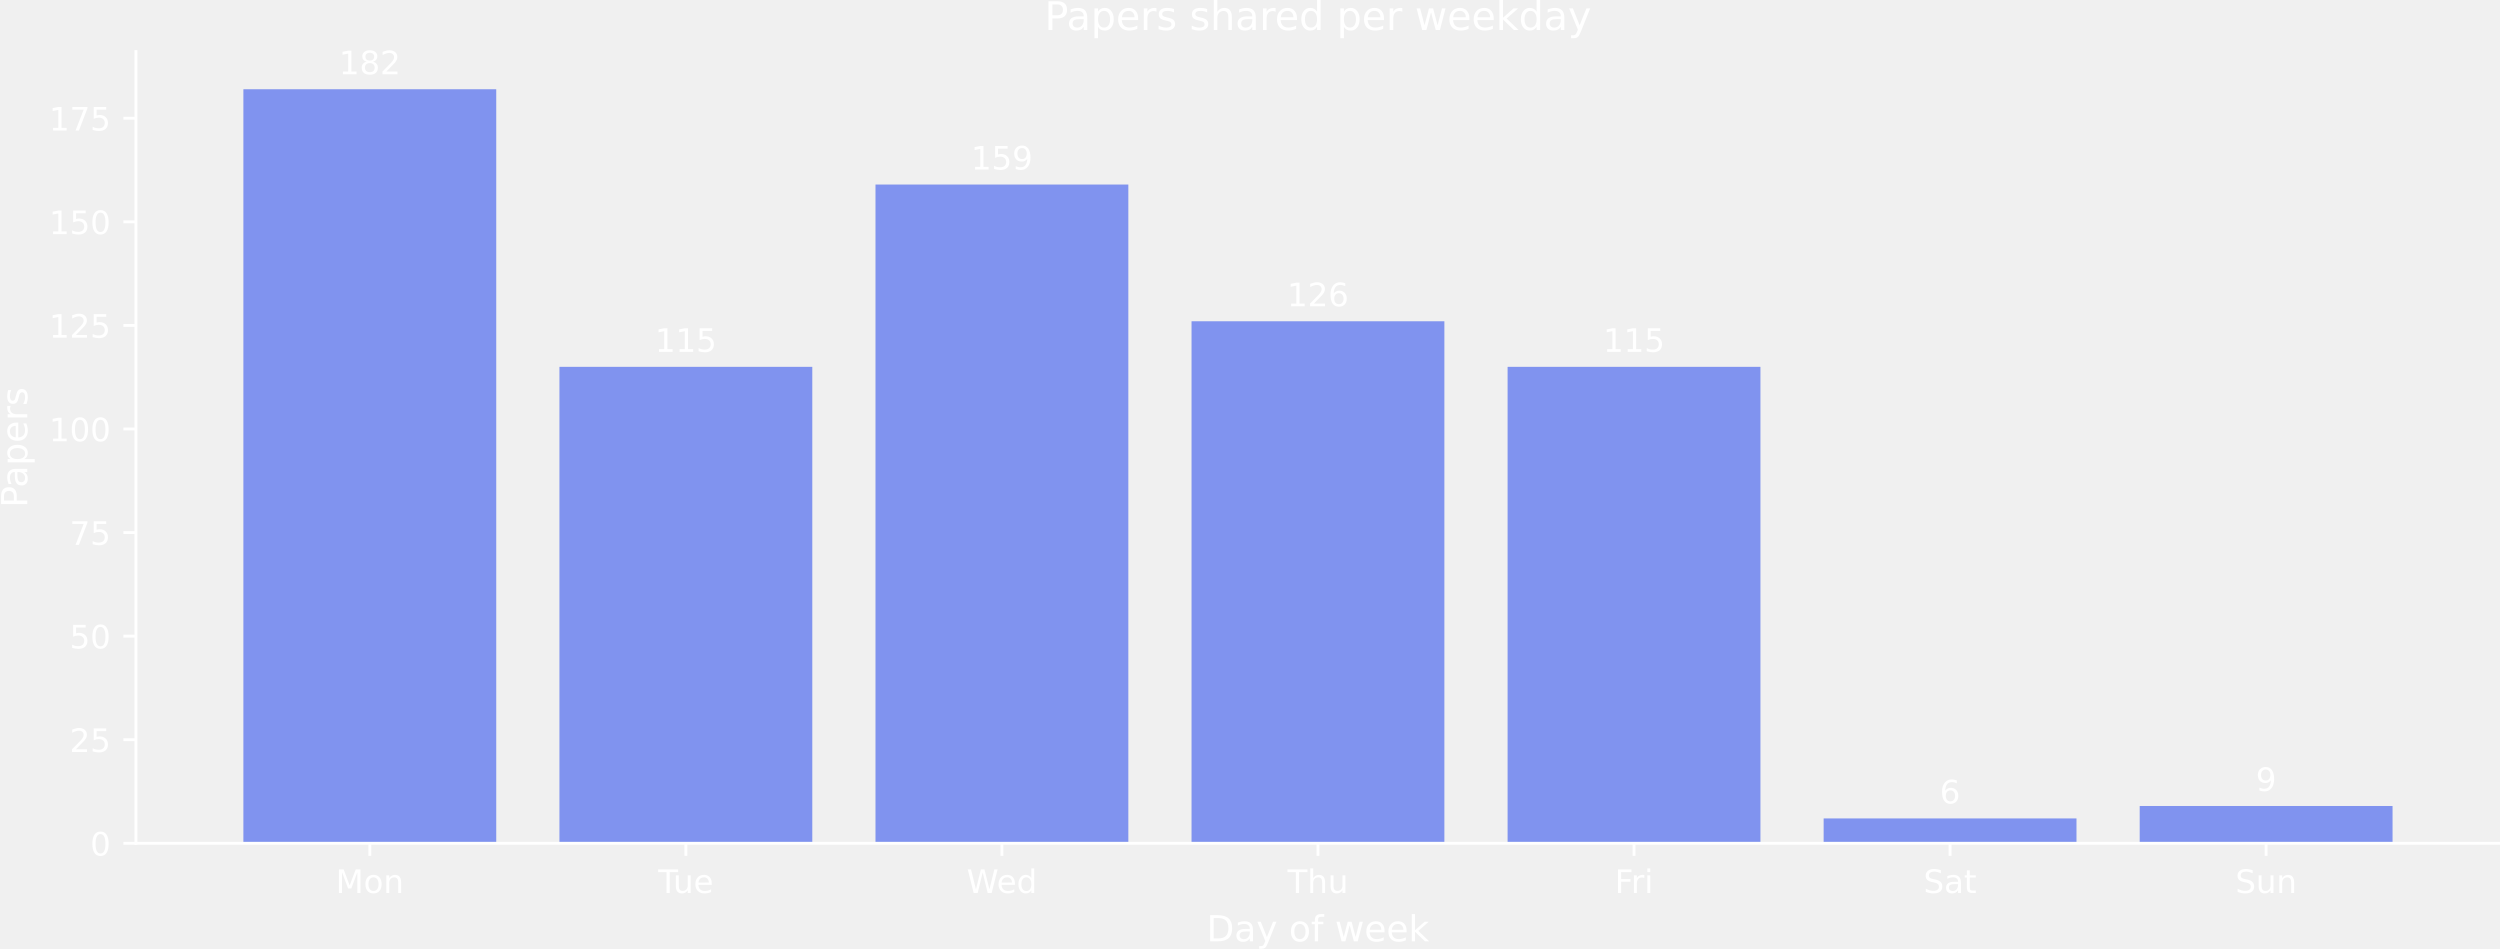
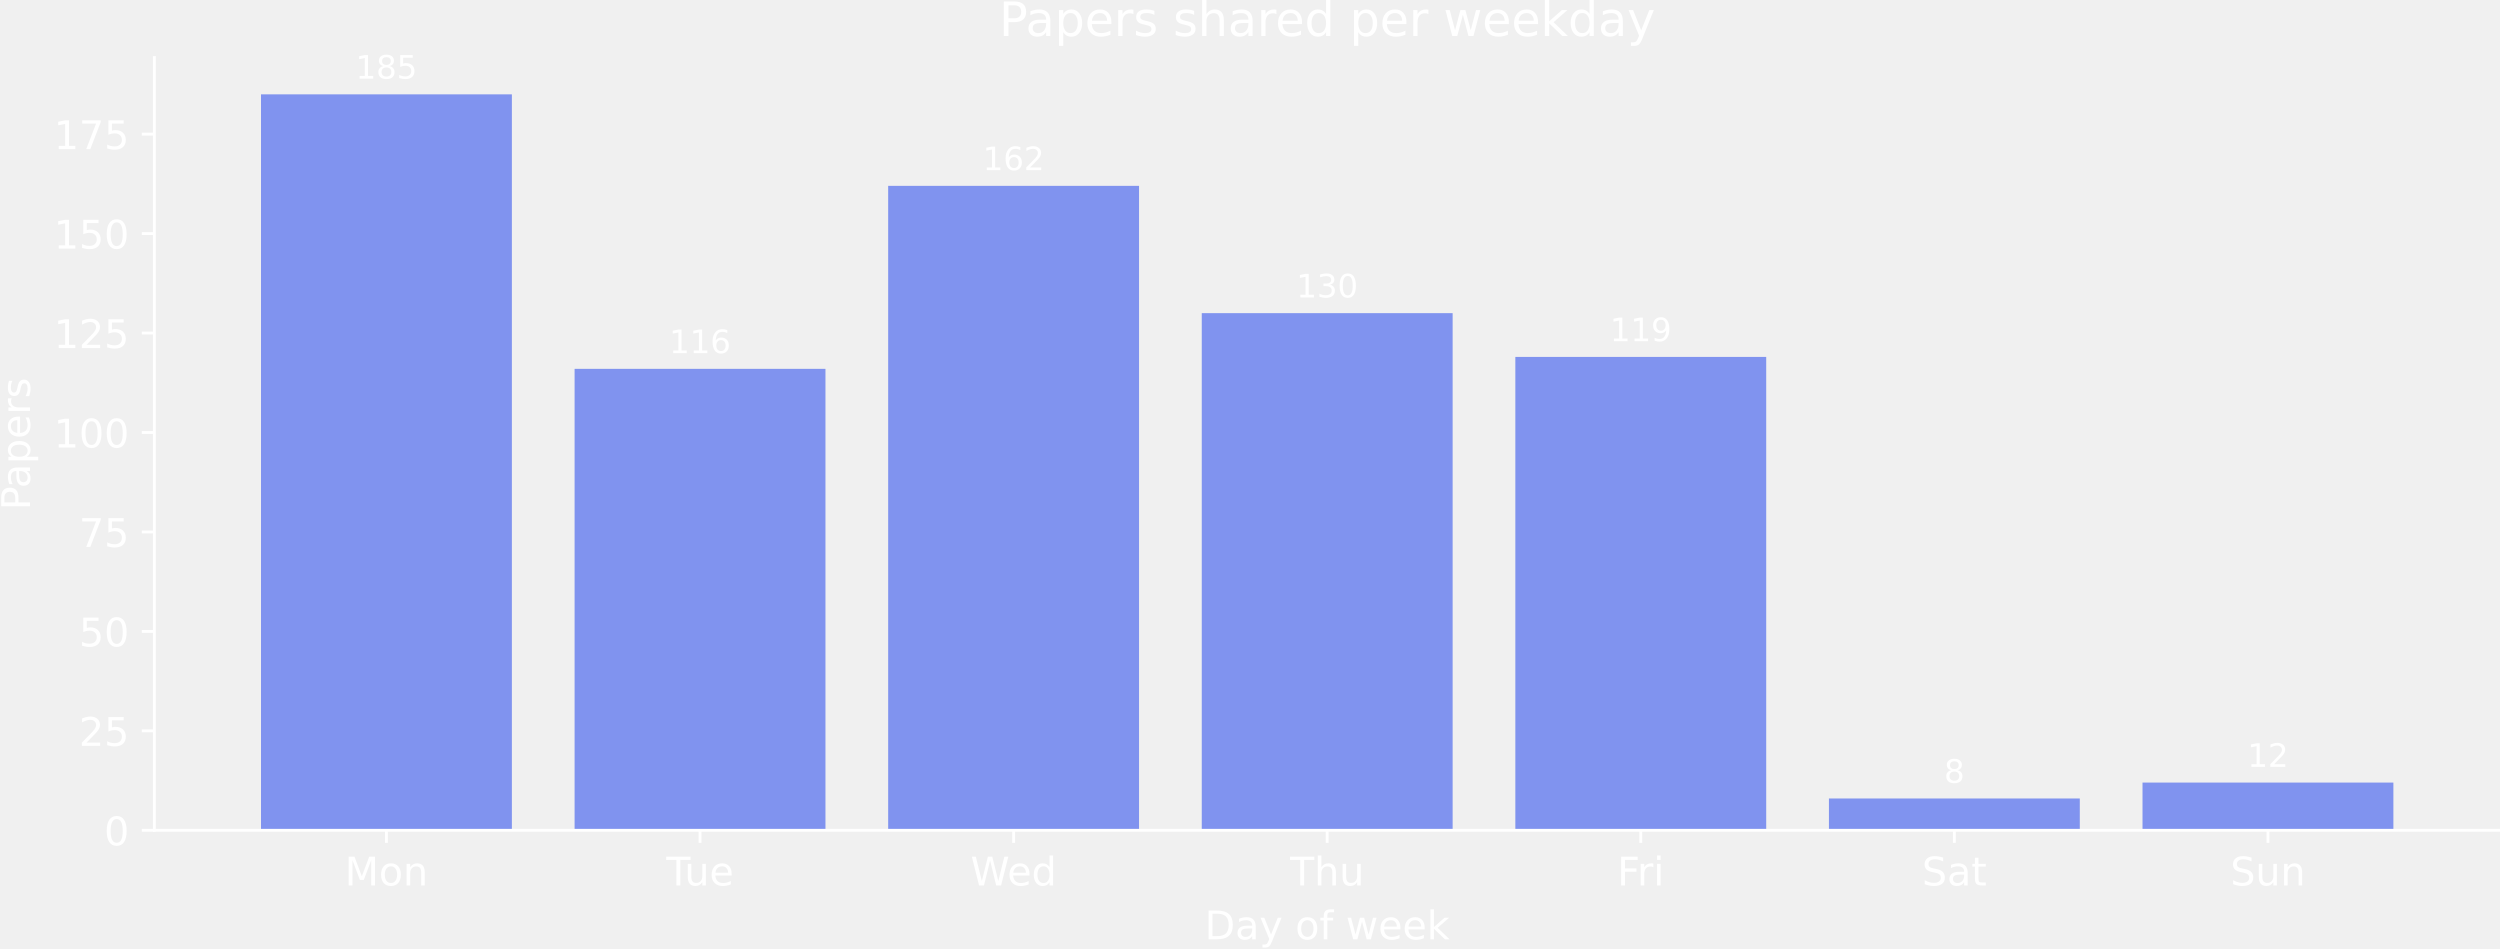
<svg xmlns="http://www.w3.org/2000/svg" xmlns:xlink="http://www.w3.org/1999/xlink" width="696.24pt" height="264.24pt" viewBox="0 0 696.24 264.24" version="1.1">
  <defs>
    <style type="text/css">*{stroke-linejoin: round; stroke-linecap: butt}</style>
  </defs>
  <g id="figure_1">
    <g id="patch_1">
      <path d="M 0 264.24  L 696.24 264.24  L 696.24 0  L 0 0  L 0 264.24  z " style="fill: none" />
    </g>
    <g id="axes_1">
      <g id="patch_2">
-         <path d="M 37.857 234.852  L 696.24 234.852  L 696.24 14.358  L 37.857 14.358  L 37.857 234.852  z " style="fill: none" />
+         <path d="M 42.996 231.238  L 696.24 231.238  L 696.24 16.03  L 42.996 16.03  L 42.996 231.238  z " style="fill: none" />
      </g>
      <g id="patch_3">
-         <path d="M 67.783 234.852  L 138.199 234.852  L 138.199 24.858  L 67.783 24.858  z " clip-path="url(#p27fbeadb1e)" style="fill: #4361ee; opacity: 0.65" />
+         <path d="M 72.689 231.238  L 142.555 231.238  L 142.555 26.278  L 72.689 26.278  z " clip-path="url(#p423cd1b6f6)" style="fill: #4361ee; opacity: 0.65" />
      </g>
      <g id="patch_4">
-         <path d="M 155.803 234.852  L 226.218 234.852  L 226.218 102.163  L 155.803 102.163  z " clip-path="url(#p27fbeadb1e)" style="fill: #4361ee; opacity: 0.65" />
+         <path d="M 160.021 231.238  L 229.887 231.238  L 229.887 102.723  L 160.021 102.723  z " clip-path="url(#p423cd1b6f6)" style="fill: #4361ee; opacity: 0.65" />
      </g>
      <g id="patch_5">
-         <path d="M 243.822 234.852  L 314.237 234.852  L 314.237 51.396  L 243.822 51.396  z " clip-path="url(#p27fbeadb1e)" style="fill: #4361ee; opacity: 0.65" />
+         <path d="M 247.353 231.238  L 317.219 231.238  L 317.219 51.76  L 247.353 51.76  z " clip-path="url(#p423cd1b6f6)" style="fill: #4361ee; opacity: 0.65" />
      </g>
      <g id="patch_6">
-         <path d="M 331.841 234.852  L 402.256 234.852  L 402.256 89.471  L 331.841 89.471  z " clip-path="url(#p27fbeadb1e)" style="fill: #4361ee; opacity: 0.65" />
+         <path d="M 334.685 231.238  L 404.551 231.238  L 404.551 87.212  L 334.685 87.212  z " clip-path="url(#p423cd1b6f6)" style="fill: #4361ee; opacity: 0.65" />
      </g>
      <g id="patch_7">
-         <path d="M 419.86 234.852  L 490.275 234.852  L 490.275 102.163  L 419.86 102.163  z " clip-path="url(#p27fbeadb1e)" style="fill: #4361ee; opacity: 0.65" />
+         <path d="M 422.017 231.238  L 491.883 231.238  L 491.883 99.399  L 422.017 99.399  z " clip-path="url(#p423cd1b6f6)" style="fill: #4361ee; opacity: 0.65" />
      </g>
      <g id="patch_8">
-         <path d="M 507.879 234.852  L 578.294 234.852  L 578.294 227.929  L 507.879 227.929  z " clip-path="url(#p27fbeadb1e)" style="fill: #4361ee; opacity: 0.65" />
+         <path d="M 509.349 231.238  L 579.215 231.238  L 579.215 222.375  L 509.349 222.375  z " clip-path="url(#p423cd1b6f6)" style="fill: #4361ee; opacity: 0.65" />
      </g>
      <g id="patch_9">
-         <path d="M 595.898 234.852  L 666.313 234.852  L 666.313 224.467  L 595.898 224.467  z " clip-path="url(#p27fbeadb1e)" style="fill: #4361ee; opacity: 0.65" />
+         <path d="M 596.681 231.238  L 666.547 231.238  L 666.547 217.944  L 596.681 217.944  z " clip-path="url(#p423cd1b6f6)" style="fill: #4361ee; opacity: 0.65" />
      </g>
      <g id="matplotlib.axis_1">
        <g id="xtick_1">
          <g id="line2d_1">
            <defs>
-               <path id="m8233cb1560" d="M 0 0  L 0 3.5  " style="stroke: #ffffff; stroke-width: 0.8" />
+               <path id="m037395def3" d="M 0 0  L 0 3.5  " style="stroke: #ffffff; stroke-width: 0.8" />
            </defs>
            <g>
-               <use xlink:href="#m8233cb1560" x="102.991" y="234.852" style="fill: #ffffff; stroke: #ffffff; stroke-width: 0.8" />
+               <use xlink:href="#m037395def3" x="107.622" y="231.238" style="fill: #ffffff; stroke: #ffffff; stroke-width: 0.8" />
            </g>
          </g>
          <g id="text_1">
-             <text style="font-size: 9px; font-family: 'DejaVu Sans', 'Liberation Sans', 'Noto Sans', 'FreeSans', sans-serif; text-anchor: middle; fill: #ffffff" x="102.991" y="248.69" transform="rotate(-0 102.991 248.6902)">Mon</text>
+             <g style="fill: #ffffff" transform="translate(96.02556 246.5957) scale(0.11 -0.11)">
+               <defs>
+                 <path id="DejaVuSans-30" d="M 628 4666  L 1569 4666  L 2759 1491  L 3956 4666  L 4897 4666  L 4897 0  L 4281 0  L 4281 4097  L 3078 897  L 2444 897  L 1241 4097  L 1241 0  L 628 0  L 628 4666  z " transform="scale(0.015625)" />
+                 <path id="DejaVuSans-52" d="M 1959 3097  Q 1497 3097 1228 2736  Q 959 2375 959 1747  Q 959 1119 1226 758  Q 1494 397 1959 397  Q 2419 397 2687 759  Q 2956 1122 2956 1747  Q 2956 2369 2687 2733  Q 2419 3097 1959 3097  z M 1959 3584  Q 2709 3584 3137 3096  Q 3566 2609 3566 1747  Q 3566 888 3137 398  Q 2709 -91 1959 -91  Q 1206 -91 779 398  Q 353 888 353 1747  Q 353 2609 779 3096  Q 1206 3584 1959 3584  z " transform="scale(0.015625)" />
+                 <path id="DejaVuSans-51" d="M 3513 2113  L 3513 0  L 2938 0  L 2938 2094  Q 2938 2591 2744 2837  Q 2550 3084 2163 3084  Q 1697 3084 1428 2787  Q 1159 2491 1159 1978  L 1159 0  L 581 0  L 581 3500  L 1159 3500  L 1159 2956  Q 1366 3272 1645 3428  Q 1925 3584 2291 3584  Q 2894 3584 3203 3211  Q 3513 2838 3513 2113  z " transform="scale(0.015625)" />
+               </defs>
+               <use xlink:href="#DejaVuSans-30" />
+               <use xlink:href="#DejaVuSans-52" transform="translate(86.28125 0)" />
+               <use xlink:href="#DejaVuSans-51" transform="translate(147.4688 0)" />
+             </g>
          </g>
        </g>
        <g id="xtick_2">
          <g id="line2d_2">
            <g>
-               <use xlink:href="#m8233cb1560" x="191.01" y="234.852" style="fill: #ffffff; stroke: #ffffff; stroke-width: 0.8" />
+               <use xlink:href="#m037395def3" x="194.954" y="231.238" style="fill: #ffffff; stroke: #ffffff; stroke-width: 0.8" />
            </g>
          </g>
          <g id="text_2">
-             <text style="font-size: 9px; font-family: 'DejaVu Sans', 'Liberation Sans', 'Noto Sans', 'FreeSans', sans-serif; text-anchor: middle; fill: #ffffff" x="191.01" y="248.69" transform="rotate(-0 191.0102 248.6902)">Tue</text>
+             <g style="fill: #ffffff" transform="translate(185.5602 246.5957) scale(0.11 -0.11)">
+               <defs>
+                 <path id="DejaVuSans-37" d="M -19 4666  L 3928 4666  L 3928 4134  L 2272 4134  L 2272 0  L 1638 0  L 1638 4134  L -19 4134  L -19 4666  z " transform="scale(0.015625)" />
+                 <path id="DejaVuSans-58" d="M 544 1381  L 544 3500  L 1119 3500  L 1119 1403  Q 1119 906 1312 657  Q 1506 409 1894 409  Q 2359 409 2629 706  Q 2900 1003 2900 1516  L 2900 3500  L 3475 3500  L 3475 0  L 2900 0  L 2900 538  Q 2691 219 2414 64  Q 2138 -91 1772 -91  Q 1169 -91 856 284  Q 544 659 544 1381  z M 1991 3584  L 1991 3584  z " transform="scale(0.015625)" />
+                 <path id="DejaVuSans-48" d="M 3597 1894  L 3597 1613  L 953 1613  Q 991 1019 1311 708  Q 1631 397 2203 397  Q 2534 397 2845 478  Q 3156 559 3463 722  L 3463 178  Q 3153 47 2828 -22  Q 2503 -91 2169 -91  Q 1331 -91 842 396  Q 353 884 353 1716  Q 353 2575 817 3079  Q 1281 3584 2069 3584  Q 2775 3584 3186 3129  Q 3597 2675 3597 1894  z M 3022 2063  Q 3016 2534 2758 2815  Q 2500 3097 2075 3097  Q 1594 3097 1305 2825  Q 1016 2553 972 2059  L 3022 2063  z " transform="scale(0.015625)" />
+               </defs>
+               <use xlink:href="#DejaVuSans-37" />
+               <use xlink:href="#DejaVuSans-58" transform="translate(45.89062 0)" />
+               <use xlink:href="#DejaVuSans-48" transform="translate(109.2656 0)" />
+             </g>
          </g>
        </g>
        <g id="xtick_3">
          <g id="line2d_3">
            <g>
-               <use xlink:href="#m8233cb1560" x="279.029" y="234.852" style="fill: #ffffff; stroke: #ffffff; stroke-width: 0.8" />
+               <use xlink:href="#m037395def3" x="282.286" y="231.238" style="fill: #ffffff; stroke: #ffffff; stroke-width: 0.8" />
            </g>
          </g>
          <g id="text_3">
-             <text style="font-size: 9px; font-family: 'DejaVu Sans', 'Liberation Sans', 'Noto Sans', 'FreeSans', sans-serif; text-anchor: middle; fill: #ffffff" x="279.029" y="248.69" transform="rotate(-0 279.0293 248.6902)">Wed</text>
+             <g style="fill: #ffffff" transform="translate(270.2944 246.5966) scale(0.11 -0.11)">
+               <defs>
+                 <path id="DejaVuSans-3a" d="M 213 4666  L 850 4666  L 1831 722  L 2809 4666  L 3519 4666  L 4500 722  L 5478 4666  L 6119 4666  L 4947 0  L 4153 0  L 3169 4050  L 2175 0  L 1381 0  L 213 4666  z " transform="scale(0.015625)" />
+                 <path id="DejaVuSans-47" d="M 2906 2969  L 2906 4863  L 3481 4863  L 3481 0  L 2906 0  L 2906 525  Q 2725 213 2448 61  Q 2172 -91 1784 -91  Q 1150 -91 751 415  Q 353 922 353 1747  Q 353 2572 751 3078  Q 1150 3584 1784 3584  Q 2172 3584 2448 3432  Q 2725 3281 2906 2969  z M 947 1747  Q 947 1113 1208 752  Q 1469 391 1925 391  Q 2381 391 2643 752  Q 2906 1113 2906 1747  Q 2906 2381 2643 2742  Q 2381 3103 1925 3103  Q 1469 3103 1208 2742  Q 947 2381 947 1747  z " transform="scale(0.015625)" />
+               </defs>
+               <use xlink:href="#DejaVuSans-3a" />
+               <use xlink:href="#DejaVuSans-48" transform="translate(93.01562 0)" />
+               <use xlink:href="#DejaVuSans-47" transform="translate(154.5469 0)" />
+             </g>
          </g>
        </g>
        <g id="xtick_4">
          <g id="line2d_4">
            <g>
-               <use xlink:href="#m8233cb1560" x="367.048" y="234.852" style="fill: #ffffff; stroke: #ffffff; stroke-width: 0.8" />
+               <use xlink:href="#m037395def3" x="369.618" y="231.238" style="fill: #ffffff; stroke: #ffffff; stroke-width: 0.8" />
            </g>
          </g>
          <g id="text_4">
-             <text style="font-size: 9px; font-family: 'DejaVu Sans', 'Liberation Sans', 'Noto Sans', 'FreeSans', sans-serif; text-anchor: middle; fill: #ffffff" x="367.048" y="248.69" transform="rotate(-0 367.0484 248.6902)">Thu</text>
+             <g style="fill: #ffffff" transform="translate(359.2876 246.5966) scale(0.11 -0.11)">
+               <defs>
+                 <path id="DejaVuSans-4b" d="M 3513 2113  L 3513 0  L 2938 0  L 2938 2094  Q 2938 2591 2744 2837  Q 2550 3084 2163 3084  Q 1697 3084 1428 2787  Q 1159 2491 1159 1978  L 1159 0  L 581 0  L 581 4863  L 1159 4863  L 1159 2956  Q 1366 3272 1645 3428  Q 1925 3584 2291 3584  Q 2894 3584 3203 3211  Q 3513 2838 3513 2113  z " transform="scale(0.015625)" />
+               </defs>
+               <use xlink:href="#DejaVuSans-37" />
+               <use xlink:href="#DejaVuSans-4b" transform="translate(61.07812 0)" />
+               <use xlink:href="#DejaVuSans-58" transform="translate(124.4531 0)" />
+             </g>
          </g>
        </g>
        <g id="xtick_5">
          <g id="line2d_5">
            <g>
-               <use xlink:href="#m8233cb1560" x="455.068" y="234.852" style="fill: #ffffff; stroke: #ffffff; stroke-width: 0.8" />
+               <use xlink:href="#m037395def3" x="456.95" y="231.238" style="fill: #ffffff; stroke: #ffffff; stroke-width: 0.8" />
            </g>
          </g>
          <g id="text_5">
-             <text style="font-size: 9px; font-family: 'DejaVu Sans', 'Liberation Sans', 'Noto Sans', 'FreeSans', sans-serif; text-anchor: middle; fill: #ffffff" x="455.068" y="248.69" transform="rotate(-0 455.0676 248.6902)">Fri</text>
+             <g style="fill: #ffffff" transform="translate(450.3983 246.5966) scale(0.11 -0.11)">
+               <defs>
+                 <path id="DejaVuSans-29" d="M 628 4666  L 3309 4666  L 3309 4134  L 1259 4134  L 1259 2759  L 3109 2759  L 3109 2228  L 1259 2228  L 1259 0  L 628 0  L 628 4666  z " transform="scale(0.015625)" />
+                 <path id="DejaVuSans-55" d="M 2631 2963  Q 2534 3019 2420 3045  Q 2306 3072 2169 3072  Q 1681 3072 1420 2755  Q 1159 2438 1159 1844  L 1159 0  L 581 0  L 581 3500  L 1159 3500  L 1159 2956  Q 1341 3275 1631 3429  Q 1922 3584 2338 3584  Q 2397 3584 2469 3576  Q 2541 3569 2628 3553  L 2631 2963  z " transform="scale(0.015625)" />
+                 <path id="DejaVuSans-4c" d="M 603 3500  L 1178 3500  L 1178 0  L 603 0  L 603 3500  z M 603 4863  L 1178 4863  L 1178 4134  L 603 4134  L 603 4863  z " transform="scale(0.015625)" />
+               </defs>
+               <use xlink:href="#DejaVuSans-29" />
+               <use xlink:href="#DejaVuSans-55" transform="translate(50.23438 0)" />
+               <use xlink:href="#DejaVuSans-4c" transform="translate(91.34375 0)" />
+             </g>
          </g>
        </g>
        <g id="xtick_6">
          <g id="line2d_6">
            <g>
-               <use xlink:href="#m8233cb1560" x="543.087" y="234.852" style="fill: #ffffff; stroke: #ffffff; stroke-width: 0.8" />
+               <use xlink:href="#m037395def3" x="544.282" y="231.238" style="fill: #ffffff; stroke: #ffffff; stroke-width: 0.8" />
            </g>
          </g>
          <g id="text_6">
-             <text style="font-size: 9px; font-family: 'DejaVu Sans', 'Liberation Sans', 'Noto Sans', 'FreeSans', sans-serif; text-anchor: middle; fill: #ffffff" x="543.087" y="248.69" transform="rotate(-0 543.0867 248.6902)">Sat</text>
+             <g style="fill: #ffffff" transform="translate(535.2639 246.5957) scale(0.11 -0.11)">
+               <defs>
+                 <path id="DejaVuSans-36" d="M 3425 4513  L 3425 3897  Q 3066 4069 2747 4153  Q 2428 4238 2131 4238  Q 1616 4238 1336 4038  Q 1056 3838 1056 3469  Q 1056 3159 1242 3001  Q 1428 2844 1947 2747  L 2328 2669  Q 3034 2534 3370 2195  Q 3706 1856 3706 1288  Q 3706 609 3251 259  Q 2797 -91 1919 -91  Q 1588 -91 1214 -16  Q 841 59 441 206  L 441 856  Q 825 641 1194 531  Q 1563 422 1919 422  Q 2459 422 2753 634  Q 3047 847 3047 1241  Q 3047 1584 2836 1778  Q 2625 1972 2144 2069  L 1759 2144  Q 1053 2284 737 2584  Q 422 2884 422 3419  Q 422 4038 858 4394  Q 1294 4750 2059 4750  Q 2388 4750 2728 4690  Q 3069 4631 3425 4513  z " transform="scale(0.015625)" />
+                 <path id="DejaVuSans-44" d="M 2194 1759  Q 1497 1759 1228 1600  Q 959 1441 959 1056  Q 959 750 1161 570  Q 1363 391 1709 391  Q 2188 391 2477 730  Q 2766 1069 2766 1631  L 2766 1759  L 2194 1759  z M 3341 1997  L 3341 0  L 2766 0  L 2766 531  Q 2569 213 2275 61  Q 1981 -91 1556 -91  Q 1019 -91 701 211  Q 384 513 384 1019  Q 384 1609 779 1909  Q 1175 2209 1959 2209  L 2766 2209  L 2766 2266  Q 2766 2663 2505 2880  Q 2244 3097 1772 3097  Q 1472 3097 1187 3025  Q 903 2953 641 2809  L 641 3341  Q 956 3463 1253 3523  Q 1550 3584 1831 3584  Q 2591 3584 2966 3190  Q 3341 2797 3341 1997  z " transform="scale(0.015625)" />
+                 <path id="DejaVuSans-57" d="M 1172 4494  L 1172 3500  L 2356 3500  L 2356 3053  L 1172 3053  L 1172 1153  Q 1172 725 1289 603  Q 1406 481 1766 481  L 2356 481  L 2356 0  L 1766 0  Q 1100 0 847 248  Q 594 497 594 1153  L 594 3053  L 172 3053  L 172 3500  L 594 3500  L 594 4494  L 1172 4494  z " transform="scale(0.015625)" />
+               </defs>
+               <use xlink:href="#DejaVuSans-36" />
+               <use xlink:href="#DejaVuSans-44" transform="translate(63.48438 0)" />
+               <use xlink:href="#DejaVuSans-57" transform="translate(124.7656 0)" />
+             </g>
          </g>
        </g>
        <g id="xtick_7">
          <g id="line2d_7">
            <g>
-               <use xlink:href="#m8233cb1560" x="631.106" y="234.852" style="fill: #ffffff; stroke: #ffffff; stroke-width: 0.8" />
+               <use xlink:href="#m037395def3" x="631.614" y="231.238" style="fill: #ffffff; stroke: #ffffff; stroke-width: 0.8" />
            </g>
          </g>
          <g id="text_7">
-             <text style="font-size: 9px; font-family: 'DejaVu Sans', 'Liberation Sans', 'Noto Sans', 'FreeSans', sans-serif; text-anchor: middle; fill: #ffffff" x="631.106" y="248.69" transform="rotate(-0 631.1058 248.6902)">Sun</text>
+             <g style="fill: #ffffff" transform="translate(621.1514 246.5957) scale(0.11 -0.11)">
+               <use xlink:href="#DejaVuSans-36" />
+               <use xlink:href="#DejaVuSans-58" transform="translate(63.48438 0)" />
+               <use xlink:href="#DejaVuSans-51" transform="translate(126.8594 0)" />
+             </g>
          </g>
        </g>
        <g id="text_8">
-           <text style="font-size: 10px; font-family: 'DejaVu Sans', 'Liberation Sans', 'Noto Sans', 'FreeSans', sans-serif; text-anchor: middle; fill: #ffffff" x="367.048" y="262.16" transform="rotate(-0 367.0484 262.1603)">Day of week</text>
+           <g style="fill: #ffffff" transform="translate(335.5087 261.5974) scale(0.11 -0.11)">
+             <defs>
+               <path id="DejaVuSans-27" d="M 1259 4147  L 1259 519  L 2022 519  Q 2988 519 3436 956  Q 3884 1394 3884 2338  Q 3884 3275 3436 3711  Q 2988 4147 2022 4147  L 1259 4147  z M 628 4666  L 1925 4666  Q 3281 4666 3915 4102  Q 4550 3538 4550 2338  Q 4550 1131 3912 565  Q 3275 0 1925 0  L 628 0  L 628 4666  z " transform="scale(0.015625)" />
+               <path id="DejaVuSans-5c" d="M 2059 -325  Q 1816 -950 1584 -1140  Q 1353 -1331 966 -1331  L 506 -1331  L 506 -850  L 844 -850  Q 1081 -850 1212 -737  Q 1344 -625 1503 -206  L 1606 56  L 191 3500  L 800 3500  L 1894 763  L 2988 3500  L 3597 3500  L 2059 -325  z " transform="scale(0.015625)" />
+               <path id="DejaVuSans-3" transform="scale(0.015625)" />
+               <path id="DejaVuSans-49" d="M 2375 4863  L 2375 4384  L 1825 4384  Q 1516 4384 1395 4259  Q 1275 4134 1275 3809  L 1275 3500  L 2222 3500  L 2222 3053  L 1275 3053  L 1275 0  L 697 0  L 697 3053  L 147 3053  L 147 3500  L 697 3500  L 697 3744  Q 697 4328 969 4595  Q 1241 4863 1831 4863  L 2375 4863  z " transform="scale(0.015625)" />
+               <path id="DejaVuSans-5a" d="M 269 3500  L 844 3500  L 1563 769  L 2278 3500  L 2956 3500  L 3675 769  L 4391 3500  L 4966 3500  L 4050 0  L 3372 0  L 2619 2869  L 1863 0  L 1184 0  L 269 3500  z " transform="scale(0.015625)" />
+               <path id="DejaVuSans-4e" d="M 581 4863  L 1159 4863  L 1159 1991  L 2875 3500  L 3609 3500  L 1753 1863  L 3688 0  L 2938 0  L 1159 1709  L 1159 0  L 581 0  L 581 4863  z " transform="scale(0.015625)" />
+             </defs>
+             <use xlink:href="#DejaVuSans-27" />
+             <use xlink:href="#DejaVuSans-44" transform="translate(77 0)" />
+             <use xlink:href="#DejaVuSans-5c" transform="translate(138.2812 0)" />
+             <use xlink:href="#DejaVuSans-3" transform="translate(197.4688 0)" />
+             <use xlink:href="#DejaVuSans-52" transform="translate(229.25 0)" />
+             <use xlink:href="#DejaVuSans-49" transform="translate(290.4375 0)" />
+             <use xlink:href="#DejaVuSans-3" transform="translate(325.6406 0)" />
+             <use xlink:href="#DejaVuSans-5a" transform="translate(357.4219 0)" />
+             <use xlink:href="#DejaVuSans-48" transform="translate(439.2031 0)" />
+             <use xlink:href="#DejaVuSans-48" transform="translate(500.7344 0)" />
+             <use xlink:href="#DejaVuSans-4e" transform="translate(562.2656 0)" />
+           </g>
        </g>
      </g>
      <g id="matplotlib.axis_2">
        <g id="ytick_1">
          <g id="line2d_8">
            <defs>
-               <path id="m87231e8149" d="M 0 0  L -3.5 0  " style="stroke: #ffffff; stroke-width: 0.8" />
+               <path id="m8cec2724dd" d="M 0 0  L -3.5 0  " style="stroke: #ffffff; stroke-width: 0.8" />
            </defs>
            <g>
-               <use xlink:href="#m87231e8149" x="37.857" y="234.852" style="fill: #ffffff; stroke: #ffffff; stroke-width: 0.8" />
+               <use xlink:href="#m8cec2724dd" x="42.996" y="231.238" style="fill: #ffffff; stroke: #ffffff; stroke-width: 0.8" />
            </g>
          </g>
          <g id="text_9">
-             <text style="font-size: 9px; font-family: 'DejaVu Sans', 'Liberation Sans', 'Noto Sans', 'FreeSans', sans-serif; text-anchor: end; fill: #ffffff" x="30.857" y="238.271" transform="rotate(-0 30.85687 238.2709)">0</text>
+             <g style="fill: #ffffff" transform="translate(28.9975 235.417) scale(0.11 -0.11)">
+               <defs>
+                 <path id="DejaVuSans-13" d="M 2034 4250  Q 1547 4250 1301 3770  Q 1056 3291 1056 2328  Q 1056 1369 1301 889  Q 1547 409 2034 409  Q 2525 409 2770 889  Q 3016 1369 3016 2328  Q 3016 3291 2770 3770  Q 2525 4250 2034 4250  z M 2034 4750  Q 2819 4750 3233 4129  Q 3647 3509 3647 2328  Q 3647 1150 3233 529  Q 2819 -91 2034 -91  Q 1250 -91 836 529  Q 422 1150 422 2328  Q 422 3509 836 4129  Q 1250 4750 2034 4750  z " transform="scale(0.015625)" />
+               </defs>
+               <use xlink:href="#DejaVuSans-13" />
+             </g>
          </g>
        </g>
        <g id="ytick_2">
          <g id="line2d_9">
            <g>
-               <use xlink:href="#m87231e8149" x="37.857" y="206.006" style="fill: #ffffff; stroke: #ffffff; stroke-width: 0.8" />
+               <use xlink:href="#m8cec2724dd" x="42.996" y="203.541" style="fill: #ffffff; stroke: #ffffff; stroke-width: 0.8" />
            </g>
          </g>
          <g id="text_10">
-             <text style="font-size: 9px; font-family: 'DejaVu Sans', 'Liberation Sans', 'Noto Sans', 'FreeSans', sans-serif; text-anchor: end; fill: #ffffff" x="30.857" y="209.426" transform="rotate(-0 30.85687 209.4256)">25</text>
+             <g style="fill: #ffffff" transform="translate(21.99875 207.7197) scale(0.11 -0.11)">
+               <defs>
+                 <path id="DejaVuSans-15" d="M 1228 531  L 3431 531  L 3431 0  L 469 0  L 469 531  Q 828 903 1448 1529  Q 2069 2156 2228 2338  Q 2531 2678 2651 2914  Q 2772 3150 2772 3378  Q 2772 3750 2511 3984  Q 2250 4219 1831 4219  Q 1534 4219 1204 4116  Q 875 4013 500 3803  L 500 4441  Q 881 4594 1212 4672  Q 1544 4750 1819 4750  Q 2544 4750 2975 4387  Q 3406 4025 3406 3419  Q 3406 3131 3298 2873  Q 3191 2616 2906 2266  Q 2828 2175 2409 1742  Q 1991 1309 1228 531  z " transform="scale(0.015625)" />
+                 <path id="DejaVuSans-18" d="M 691 4666  L 3169 4666  L 3169 4134  L 1269 4134  L 1269 2991  Q 1406 3038 1543 3061  Q 1681 3084 1819 3084  Q 2600 3084 3056 2656  Q 3513 2228 3513 1497  Q 3513 744 3044 326  Q 2575 -91 1722 -91  Q 1428 -91 1123 -41  Q 819 9 494 109  L 494 744  Q 775 591 1075 516  Q 1375 441 1709 441  Q 2250 441 2565 725  Q 2881 1009 2881 1497  Q 2881 1984 2565 2268  Q 2250 2553 1709 2553  Q 1456 2553 1204 2497  Q 953 2441 691 2322  L 691 4666  z " transform="scale(0.015625)" />
+               </defs>
+               <use xlink:href="#DejaVuSans-15" />
+               <use xlink:href="#DejaVuSans-18" transform="translate(63.625 0)" />
+             </g>
          </g>
        </g>
        <g id="ytick_3">
          <g id="line2d_10">
            <g>
-               <use xlink:href="#m87231e8149" x="37.857" y="177.161" style="fill: #ffffff; stroke: #ffffff; stroke-width: 0.8" />
+               <use xlink:href="#m8cec2724dd" x="42.996" y="175.844" style="fill: #ffffff; stroke: #ffffff; stroke-width: 0.8" />
            </g>
          </g>
          <g id="text_11">
-             <text style="font-size: 9px; font-family: 'DejaVu Sans', 'Liberation Sans', 'Noto Sans', 'FreeSans', sans-serif; text-anchor: end; fill: #ffffff" x="30.857" y="180.58" transform="rotate(-0 30.85687 180.5803)">50</text>
+             <g style="fill: #ffffff" transform="translate(21.99875 180.0223) scale(0.11 -0.11)">
+               <use xlink:href="#DejaVuSans-18" />
+               <use xlink:href="#DejaVuSans-13" transform="translate(63.625 0)" />
+             </g>
          </g>
        </g>
        <g id="ytick_4">
          <g id="line2d_11">
            <g>
-               <use xlink:href="#m87231e8149" x="37.857" y="148.316" style="fill: #ffffff; stroke: #ffffff; stroke-width: 0.8" />
+               <use xlink:href="#m8cec2724dd" x="42.996" y="148.146" style="fill: #ffffff; stroke: #ffffff; stroke-width: 0.8" />
            </g>
          </g>
          <g id="text_12">
-             <text style="font-size: 9px; font-family: 'DejaVu Sans', 'Liberation Sans', 'Noto Sans', 'FreeSans', sans-serif; text-anchor: end; fill: #ffffff" x="30.857" y="151.735" transform="rotate(-0 30.85687 151.735)">75</text>
+             <g style="fill: #ffffff" transform="translate(21.99875 152.325) scale(0.11 -0.11)">
+               <defs>
+                 <path id="DejaVuSans-1a" d="M 525 4666  L 3525 4666  L 3525 4397  L 1831 0  L 1172 0  L 2766 4134  L 525 4134  L 525 4666  z " transform="scale(0.015625)" />
+               </defs>
+               <use xlink:href="#DejaVuSans-1a" />
+               <use xlink:href="#DejaVuSans-18" transform="translate(63.625 0)" />
+             </g>
          </g>
        </g>
        <g id="ytick_5">
          <g id="line2d_12">
            <g>
-               <use xlink:href="#m87231e8149" x="37.857" y="119.47" style="fill: #ffffff; stroke: #ffffff; stroke-width: 0.8" />
+               <use xlink:href="#m8cec2724dd" x="42.996" y="120.449" style="fill: #ffffff; stroke: #ffffff; stroke-width: 0.8" />
            </g>
          </g>
          <g id="text_13">
-             <text style="font-size: 9px; font-family: 'DejaVu Sans', 'Liberation Sans', 'Noto Sans', 'FreeSans', sans-serif; text-anchor: end; fill: #ffffff" x="30.857" y="122.89" transform="rotate(-0 30.85687 122.8898)">100</text>
+             <g style="fill: #ffffff" transform="translate(15 124.6276) scale(0.11 -0.11)">
+               <defs>
+                 <path id="DejaVuSans-14" d="M 794 531  L 1825 531  L 1825 4091  L 703 3866  L 703 4441  L 1819 4666  L 2450 4666  L 2450 531  L 3481 531  L 3481 0  L 794 0  L 794 531  z " transform="scale(0.015625)" />
+               </defs>
+               <use xlink:href="#DejaVuSans-14" />
+               <use xlink:href="#DejaVuSans-13" transform="translate(63.625 0)" />
+               <use xlink:href="#DejaVuSans-13" transform="translate(127.25 0)" />
+             </g>
          </g>
        </g>
        <g id="ytick_6">
          <g id="line2d_13">
            <g>
-               <use xlink:href="#m87231e8149" x="37.857" y="90.625" style="fill: #ffffff; stroke: #ffffff; stroke-width: 0.8" />
+               <use xlink:href="#m8cec2724dd" x="42.996" y="92.752" style="fill: #ffffff; stroke: #ffffff; stroke-width: 0.8" />
            </g>
          </g>
          <g id="text_14">
-             <text style="font-size: 9px; font-family: 'DejaVu Sans', 'Liberation Sans', 'Noto Sans', 'FreeSans', sans-serif; text-anchor: end; fill: #ffffff" x="30.857" y="94.044" transform="rotate(-0 30.85687 94.04448)">125</text>
+             <g style="fill: #ffffff" transform="translate(15 96.93028) scale(0.11 -0.11)">
+               <use xlink:href="#DejaVuSans-14" />
+               <use xlink:href="#DejaVuSans-15" transform="translate(63.625 0)" />
+               <use xlink:href="#DejaVuSans-18" transform="translate(127.25 0)" />
+             </g>
          </g>
        </g>
        <g id="ytick_7">
          <g id="line2d_14">
            <g>
-               <use xlink:href="#m87231e8149" x="37.857" y="61.78" style="fill: #ffffff; stroke: #ffffff; stroke-width: 0.8" />
+               <use xlink:href="#m8cec2724dd" x="42.996" y="65.054" style="fill: #ffffff; stroke: #ffffff; stroke-width: 0.8" />
            </g>
          </g>
          <g id="text_15">
-             <text style="font-size: 9px; font-family: 'DejaVu Sans', 'Liberation Sans', 'Noto Sans', 'FreeSans', sans-serif; text-anchor: end; fill: #ffffff" x="30.857" y="65.199" transform="rotate(-0 30.85687 65.19921)">150</text>
+             <g style="fill: #ffffff" transform="translate(15 69.23294) scale(0.11 -0.11)">
+               <use xlink:href="#DejaVuSans-14" />
+               <use xlink:href="#DejaVuSans-18" transform="translate(63.625 0)" />
+               <use xlink:href="#DejaVuSans-13" transform="translate(127.25 0)" />
+             </g>
          </g>
        </g>
        <g id="ytick_8">
          <g id="line2d_15">
            <g>
-               <use xlink:href="#m87231e8149" x="37.857" y="32.935" style="fill: #ffffff; stroke: #ffffff; stroke-width: 0.8" />
+               <use xlink:href="#m8cec2724dd" x="42.996" y="37.357" style="fill: #ffffff; stroke: #ffffff; stroke-width: 0.8" />
            </g>
          </g>
          <g id="text_16">
-             <text style="font-size: 9px; font-family: 'DejaVu Sans', 'Liberation Sans', 'Noto Sans', 'FreeSans', sans-serif; text-anchor: end; fill: #ffffff" x="30.857" y="36.354" transform="rotate(-0 30.85687 36.35393)">175</text>
+             <g style="fill: #ffffff" transform="translate(15 41.5356) scale(0.11 -0.11)">
+               <use xlink:href="#DejaVuSans-14" />
+               <use xlink:href="#DejaVuSans-1a" transform="translate(63.625 0)" />
+               <use xlink:href="#DejaVuSans-18" transform="translate(127.25 0)" />
+             </g>
          </g>
        </g>
        <g id="text_17">
-           <text style="font-size: 10px; font-family: 'DejaVu Sans', 'Liberation Sans', 'Noto Sans', 'FreeSans', sans-serif; text-anchor: middle; fill: #ffffff" x="7.598" y="124.605" transform="rotate(-90 7.598438 124.6049)">Papers</text>
+           <g style="fill: #ffffff" transform="translate(8.357422 142.0763) rotate(-90) scale(0.11 -0.11)">
+             <defs>
+               <path id="DejaVuSans-33" d="M 1259 4147  L 1259 2394  L 2053 2394  Q 2494 2394 2734 2622  Q 2975 2850 2975 3272  Q 2975 3691 2734 3919  Q 2494 4147 2053 4147  L 1259 4147  z M 628 4666  L 2053 4666  Q 2838 4666 3239 4311  Q 3641 3956 3641 3272  Q 3641 2581 3239 2228  Q 2838 1875 2053 1875  L 1259 1875  L 1259 0  L 628 0  L 628 4666  z " transform="scale(0.015625)" />
+               <path id="DejaVuSans-53" d="M 1159 525  L 1159 -1331  L 581 -1331  L 581 3500  L 1159 3500  L 1159 2969  Q 1341 3281 1617 3432  Q 1894 3584 2278 3584  Q 2916 3584 3314 3078  Q 3713 2572 3713 1747  Q 3713 922 3314 415  Q 2916 -91 2278 -91  Q 1894 -91 1617 61  Q 1341 213 1159 525  z M 3116 1747  Q 3116 2381 2855 2742  Q 2594 3103 2138 3103  Q 1681 3103 1420 2742  Q 1159 2381 1159 1747  Q 1159 1113 1420 752  Q 1681 391 2138 391  Q 2594 391 2855 752  Q 3116 1113 3116 1747  z " transform="scale(0.015625)" />
+               <path id="DejaVuSans-56" d="M 2834 3397  L 2834 2853  Q 2591 2978 2328 3040  Q 2066 3103 1784 3103  Q 1356 3103 1142 2972  Q 928 2841 928 2578  Q 928 2378 1081 2264  Q 1234 2150 1697 2047  L 1894 2003  Q 2506 1872 2764 1633  Q 3022 1394 3022 966  Q 3022 478 2636 193  Q 2250 -91 1575 -91  Q 1294 -91 989 -36  Q 684 19 347 128  L 347 722  Q 666 556 975 473  Q 1284 391 1588 391  Q 1994 391 2212 530  Q 2431 669 2431 922  Q 2431 1156 2273 1281  Q 2116 1406 1581 1522  L 1381 1569  Q 847 1681 609 1914  Q 372 2147 372 2553  Q 372 3047 722 3315  Q 1072 3584 1716 3584  Q 2034 3584 2315 3537  Q 2597 3491 2834 3397  z " transform="scale(0.015625)" />
+             </defs>
+             <use xlink:href="#DejaVuSans-33" />
+             <use xlink:href="#DejaVuSans-44" transform="translate(55.8125 0)" />
+             <use xlink:href="#DejaVuSans-53" transform="translate(117.0938 0)" />
+             <use xlink:href="#DejaVuSans-48" transform="translate(180.5781 0)" />
+             <use xlink:href="#DejaVuSans-55" transform="translate(242.1094 0)" />
+             <use xlink:href="#DejaVuSans-56" transform="translate(283.2188 0)" />
+           </g>
        </g>
      </g>
      <g id="patch_10">
-         <path d="M 37.857 234.852  L 37.857 14.358  " style="fill: none; stroke: #ffffff; stroke-width: 0.8; stroke-linejoin: miter; stroke-linecap: square" />
+         <path d="M 42.996 231.238  L 42.996 16.03  " style="fill: none; stroke: #ffffff; stroke-width: 0.8; stroke-linejoin: miter; stroke-linecap: square" />
      </g>
      <g id="patch_11">
-         <path d="M 37.857 234.852  L 696.24 234.852  " style="fill: none; stroke: #ffffff; stroke-width: 0.8; stroke-linejoin: miter; stroke-linecap: square" />
+         <path d="M 42.996 231.238  L 696.24 231.238  " style="fill: none; stroke: #ffffff; stroke-width: 0.8; stroke-linejoin: miter; stroke-linecap: square" />
      </g>
      <g id="text_18">
-         <text style="font-size: 9px; font-family: 'DejaVu Sans', 'Liberation Sans', 'Noto Sans', 'FreeSans', sans-serif; text-anchor: middle; fill: #ffffff" x="102.991" y="20.679" transform="rotate(-0 102.991 20.67862)">182</text>
+         <g style="fill: #ffffff" transform="translate(99.03259 21.90006) scale(0.09 -0.09)">
+           <defs>
+             <path id="DejaVuSans-1b" d="M 2034 2216  Q 1584 2216 1326 1975  Q 1069 1734 1069 1313  Q 1069 891 1326 650  Q 1584 409 2034 409  Q 2484 409 2743 651  Q 3003 894 3003 1313  Q 3003 1734 2745 1975  Q 2488 2216 2034 2216  z M 1403 2484  Q 997 2584 770 2862  Q 544 3141 544 3541  Q 544 4100 942 4425  Q 1341 4750 2034 4750  Q 2731 4750 3128 4425  Q 3525 4100 3525 3541  Q 3525 3141 3298 2862  Q 3072 2584 2669 2484  Q 3125 2378 3379 2068  Q 3634 1759 3634 1313  Q 3634 634 3220 271  Q 2806 -91 2034 -91  Q 1263 -91 848 271  Q 434 634 434 1313  Q 434 1759 690 2068  Q 947 2378 1403 2484  z M 1172 3481  Q 1172 3119 1398 2916  Q 1625 2713 2034 2713  Q 2441 2713 2670 2916  Q 2900 3119 2900 3481  Q 2900 3844 2670 4047  Q 2441 4250 2034 4250  Q 1625 4250 1398 4047  Q 1172 3844 1172 3481  z " transform="scale(0.015625)" />
+           </defs>
+           <use xlink:href="#DejaVuSans-14" />
+           <use xlink:href="#DejaVuSans-1b" transform="translate(63.625 0)" />
+           <use xlink:href="#DejaVuSans-18" transform="translate(127.25 0)" />
+         </g>
      </g>
      <g id="text_19">
-         <text style="font-size: 9px; font-family: 'DejaVu Sans', 'Liberation Sans', 'Noto Sans', 'FreeSans', sans-serif; text-anchor: middle; fill: #ffffff" x="191.01" y="97.984" transform="rotate(-0 191.0102 97.98396)">115</text>
+         <g style="fill: #ffffff" transform="translate(186.3646 98.34472) scale(0.09 -0.09)">
+           <defs>
+             <path id="DejaVuSans-19" d="M 2113 2584  Q 1688 2584 1439 2293  Q 1191 2003 1191 1497  Q 1191 994 1439 701  Q 1688 409 2113 409  Q 2538 409 2786 701  Q 3034 994 3034 1497  Q 3034 2003 2786 2293  Q 2538 2584 2113 2584  z M 3366 4563  L 3366 3988  Q 3128 4100 2886 4159  Q 2644 4219 2406 4219  Q 1781 4219 1451 3797  Q 1122 3375 1075 2522  Q 1259 2794 1537 2939  Q 1816 3084 2150 3084  Q 2853 3084 3261 2657  Q 3669 2231 3669 1497  Q 3669 778 3244 343  Q 2819 -91 2113 -91  Q 1303 -91 875 529  Q 447 1150 447 2328  Q 447 3434 972 4092  Q 1497 4750 2381 4750  Q 2619 4750 2861 4703  Q 3103 4656 3366 4563  z " transform="scale(0.015625)" />
+           </defs>
+           <use xlink:href="#DejaVuSans-14" />
+           <use xlink:href="#DejaVuSans-14" transform="translate(63.625 0)" />
+           <use xlink:href="#DejaVuSans-19" transform="translate(127.25 0)" />
+         </g>
      </g>
      <g id="text_20">
-         <text style="font-size: 9px; font-family: 'DejaVu Sans', 'Liberation Sans', 'Noto Sans', 'FreeSans', sans-serif; text-anchor: middle; fill: #ffffff" x="279.029" y="47.216" transform="rotate(-0 279.0293 47.21627)">159</text>
+         <g style="fill: #ffffff" transform="translate(273.6967 47.38161) scale(0.09 -0.09)">
+           <use xlink:href="#DejaVuSans-14" />
+           <use xlink:href="#DejaVuSans-19" transform="translate(63.625 0)" />
+           <use xlink:href="#DejaVuSans-15" transform="translate(127.25 0)" />
+         </g>
      </g>
      <g id="text_21">
-         <text style="font-size: 9px; font-family: 'DejaVu Sans', 'Liberation Sans', 'Noto Sans', 'FreeSans', sans-serif; text-anchor: middle; fill: #ffffff" x="367.048" y="85.292" transform="rotate(-0 367.0484 85.29204)">126</text>
+         <g style="fill: #ffffff" transform="translate(361.0288 82.83421) scale(0.09 -0.09)">
+           <defs>
+             <path id="DejaVuSans-16" d="M 2597 2516  Q 3050 2419 3304 2112  Q 3559 1806 3559 1356  Q 3559 666 3084 287  Q 2609 -91 1734 -91  Q 1441 -91 1130 -33  Q 819 25 488 141  L 488 750  Q 750 597 1062 519  Q 1375 441 1716 441  Q 2309 441 2620 675  Q 2931 909 2931 1356  Q 2931 1769 2642 2001  Q 2353 2234 1838 2234  L 1294 2234  L 1294 2753  L 1863 2753  Q 2328 2753 2575 2939  Q 2822 3125 2822 3475  Q 2822 3834 2567 4026  Q 2313 4219 1838 4219  Q 1578 4219 1281 4162  Q 984 4106 628 3988  L 628 4550  Q 988 4650 1302 4700  Q 1616 4750 1894 4750  Q 2613 4750 3031 4423  Q 3450 4097 3450 3541  Q 3450 3153 3228 2886  Q 3006 2619 2597 2516  z " transform="scale(0.015625)" />
+           </defs>
+           <use xlink:href="#DejaVuSans-14" />
+           <use xlink:href="#DejaVuSans-16" transform="translate(63.625 0)" />
+           <use xlink:href="#DejaVuSans-13" transform="translate(127.25 0)" />
+         </g>
      </g>
      <g id="text_22">
-         <text style="font-size: 9px; font-family: 'DejaVu Sans', 'Liberation Sans', 'Noto Sans', 'FreeSans', sans-serif; text-anchor: middle; fill: #ffffff" x="455.068" y="97.984" transform="rotate(-0 455.0676 97.98396)">115</text>
+         <g style="fill: #ffffff" transform="translate(448.3608 95.02104) scale(0.09 -0.09)">
+           <defs>
+             <path id="DejaVuSans-1c" d="M 703 97  L 703 672  Q 941 559 1184 500  Q 1428 441 1663 441  Q 2288 441 2617 861  Q 2947 1281 2994 2138  Q 2813 1869 2534 1725  Q 2256 1581 1919 1581  Q 1219 1581 811 2004  Q 403 2428 403 3163  Q 403 3881 828 4315  Q 1253 4750 1959 4750  Q 2769 4750 3195 4129  Q 3622 3509 3622 2328  Q 3622 1225 3098 567  Q 2575 -91 1691 -91  Q 1453 -91 1209 -44  Q 966 3 703 97  z M 1959 2075  Q 2384 2075 2632 2365  Q 2881 2656 2881 3163  Q 2881 3666 2632 3958  Q 2384 4250 1959 4250  Q 1534 4250 1286 3958  Q 1038 3666 1038 3163  Q 1038 2656 1286 2365  Q 1534 2075 1959 2075  z " transform="scale(0.015625)" />
+           </defs>
+           <use xlink:href="#DejaVuSans-14" />
+           <use xlink:href="#DejaVuSans-14" transform="translate(63.625 0)" />
+           <use xlink:href="#DejaVuSans-1c" transform="translate(127.25 0)" />
+         </g>
      </g>
      <g id="text_23">
-         <text style="font-size: 9px; font-family: 'DejaVu Sans', 'Liberation Sans', 'Noto Sans', 'FreeSans', sans-serif; text-anchor: middle; fill: #ffffff" x="543.087" y="223.749" transform="rotate(-0 543.0867 223.7494)">6</text>
+         <g style="fill: #ffffff" transform="translate(541.4191 217.9972) scale(0.09 -0.09)">
+           <use xlink:href="#DejaVuSans-1b" />
+         </g>
      </g>
      <g id="text_24">
-         <text style="font-size: 9px; font-family: 'DejaVu Sans', 'Liberation Sans', 'Noto Sans', 'FreeSans', sans-serif; text-anchor: middle; fill: #ffffff" x="631.106" y="220.288" transform="rotate(-0 631.1058 220.2879)">9</text>
+         <g style="fill: #ffffff" transform="translate(625.888 213.5657) scale(0.09 -0.09)">
+           <use xlink:href="#DejaVuSans-14" />
+           <use xlink:href="#DejaVuSans-15" transform="translate(63.625 0)" />
+         </g>
      </g>
      <g id="text_25">
-         <text style="font-size: 11px; font-family: 'DejaVu Sans', 'Liberation Sans', 'Noto Sans', 'FreeSans', sans-serif; text-anchor: middle; fill: #ffffff" x="367.048" y="8.358" transform="rotate(-0 367.0484 8.358281)">Papers shared per weekday</text>
+         <g style="fill: #ffffff" transform="translate(278.2638 10.02994) scale(0.132 -0.132)">
+           <use xlink:href="#DejaVuSans-33" />
+           <use xlink:href="#DejaVuSans-44" transform="translate(55.8125 0)" />
+           <use xlink:href="#DejaVuSans-53" transform="translate(117.0938 0)" />
+           <use xlink:href="#DejaVuSans-48" transform="translate(180.5781 0)" />
+           <use xlink:href="#DejaVuSans-55" transform="translate(242.1094 0)" />
+           <use xlink:href="#DejaVuSans-56" transform="translate(283.2188 0)" />
+           <use xlink:href="#DejaVuSans-3" transform="translate(335.3125 0)" />
+           <use xlink:href="#DejaVuSans-56" transform="translate(367.0938 0)" />
+           <use xlink:href="#DejaVuSans-4b" transform="translate(419.1875 0)" />
+           <use xlink:href="#DejaVuSans-44" transform="translate(482.5625 0)" />
+           <use xlink:href="#DejaVuSans-55" transform="translate(543.8438 0)" />
+           <use xlink:href="#DejaVuSans-48" transform="translate(582.75 0)" />
+           <use xlink:href="#DejaVuSans-47" transform="translate(644.2812 0)" />
+           <use xlink:href="#DejaVuSans-3" transform="translate(707.7656 0)" />
+           <use xlink:href="#DejaVuSans-53" transform="translate(739.5469 0)" />
+           <use xlink:href="#DejaVuSans-48" transform="translate(803.0312 0)" />
+           <use xlink:href="#DejaVuSans-55" transform="translate(864.5625 0)" />
+           <use xlink:href="#DejaVuSans-3" transform="translate(905.6719 0)" />
+           <use xlink:href="#DejaVuSans-5a" transform="translate(937.4531 0)" />
+           <use xlink:href="#DejaVuSans-48" transform="translate(1019.234 0)" />
+           <use xlink:href="#DejaVuSans-48" transform="translate(1080.766 0)" />
+           <use xlink:href="#DejaVuSans-4e" transform="translate(1142.297 0)" />
+           <use xlink:href="#DejaVuSans-47" transform="translate(1200.203 0)" />
+           <use xlink:href="#DejaVuSans-44" transform="translate(1263.688 0)" />
+           <use xlink:href="#DejaVuSans-5c" transform="translate(1324.969 0)" />
+         </g>
      </g>
    </g>
  </g>
  <defs>
-     <clipPath id="p27fbeadb1e">
-       <rect x="37.857" y="14.358" width="658.383" height="220.493" />
+     <clipPath id="p423cd1b6f6">
+       <rect x="42.996" y="16.03" width="653.244" height="215.208" />
    </clipPath>
  </defs>
</svg>
